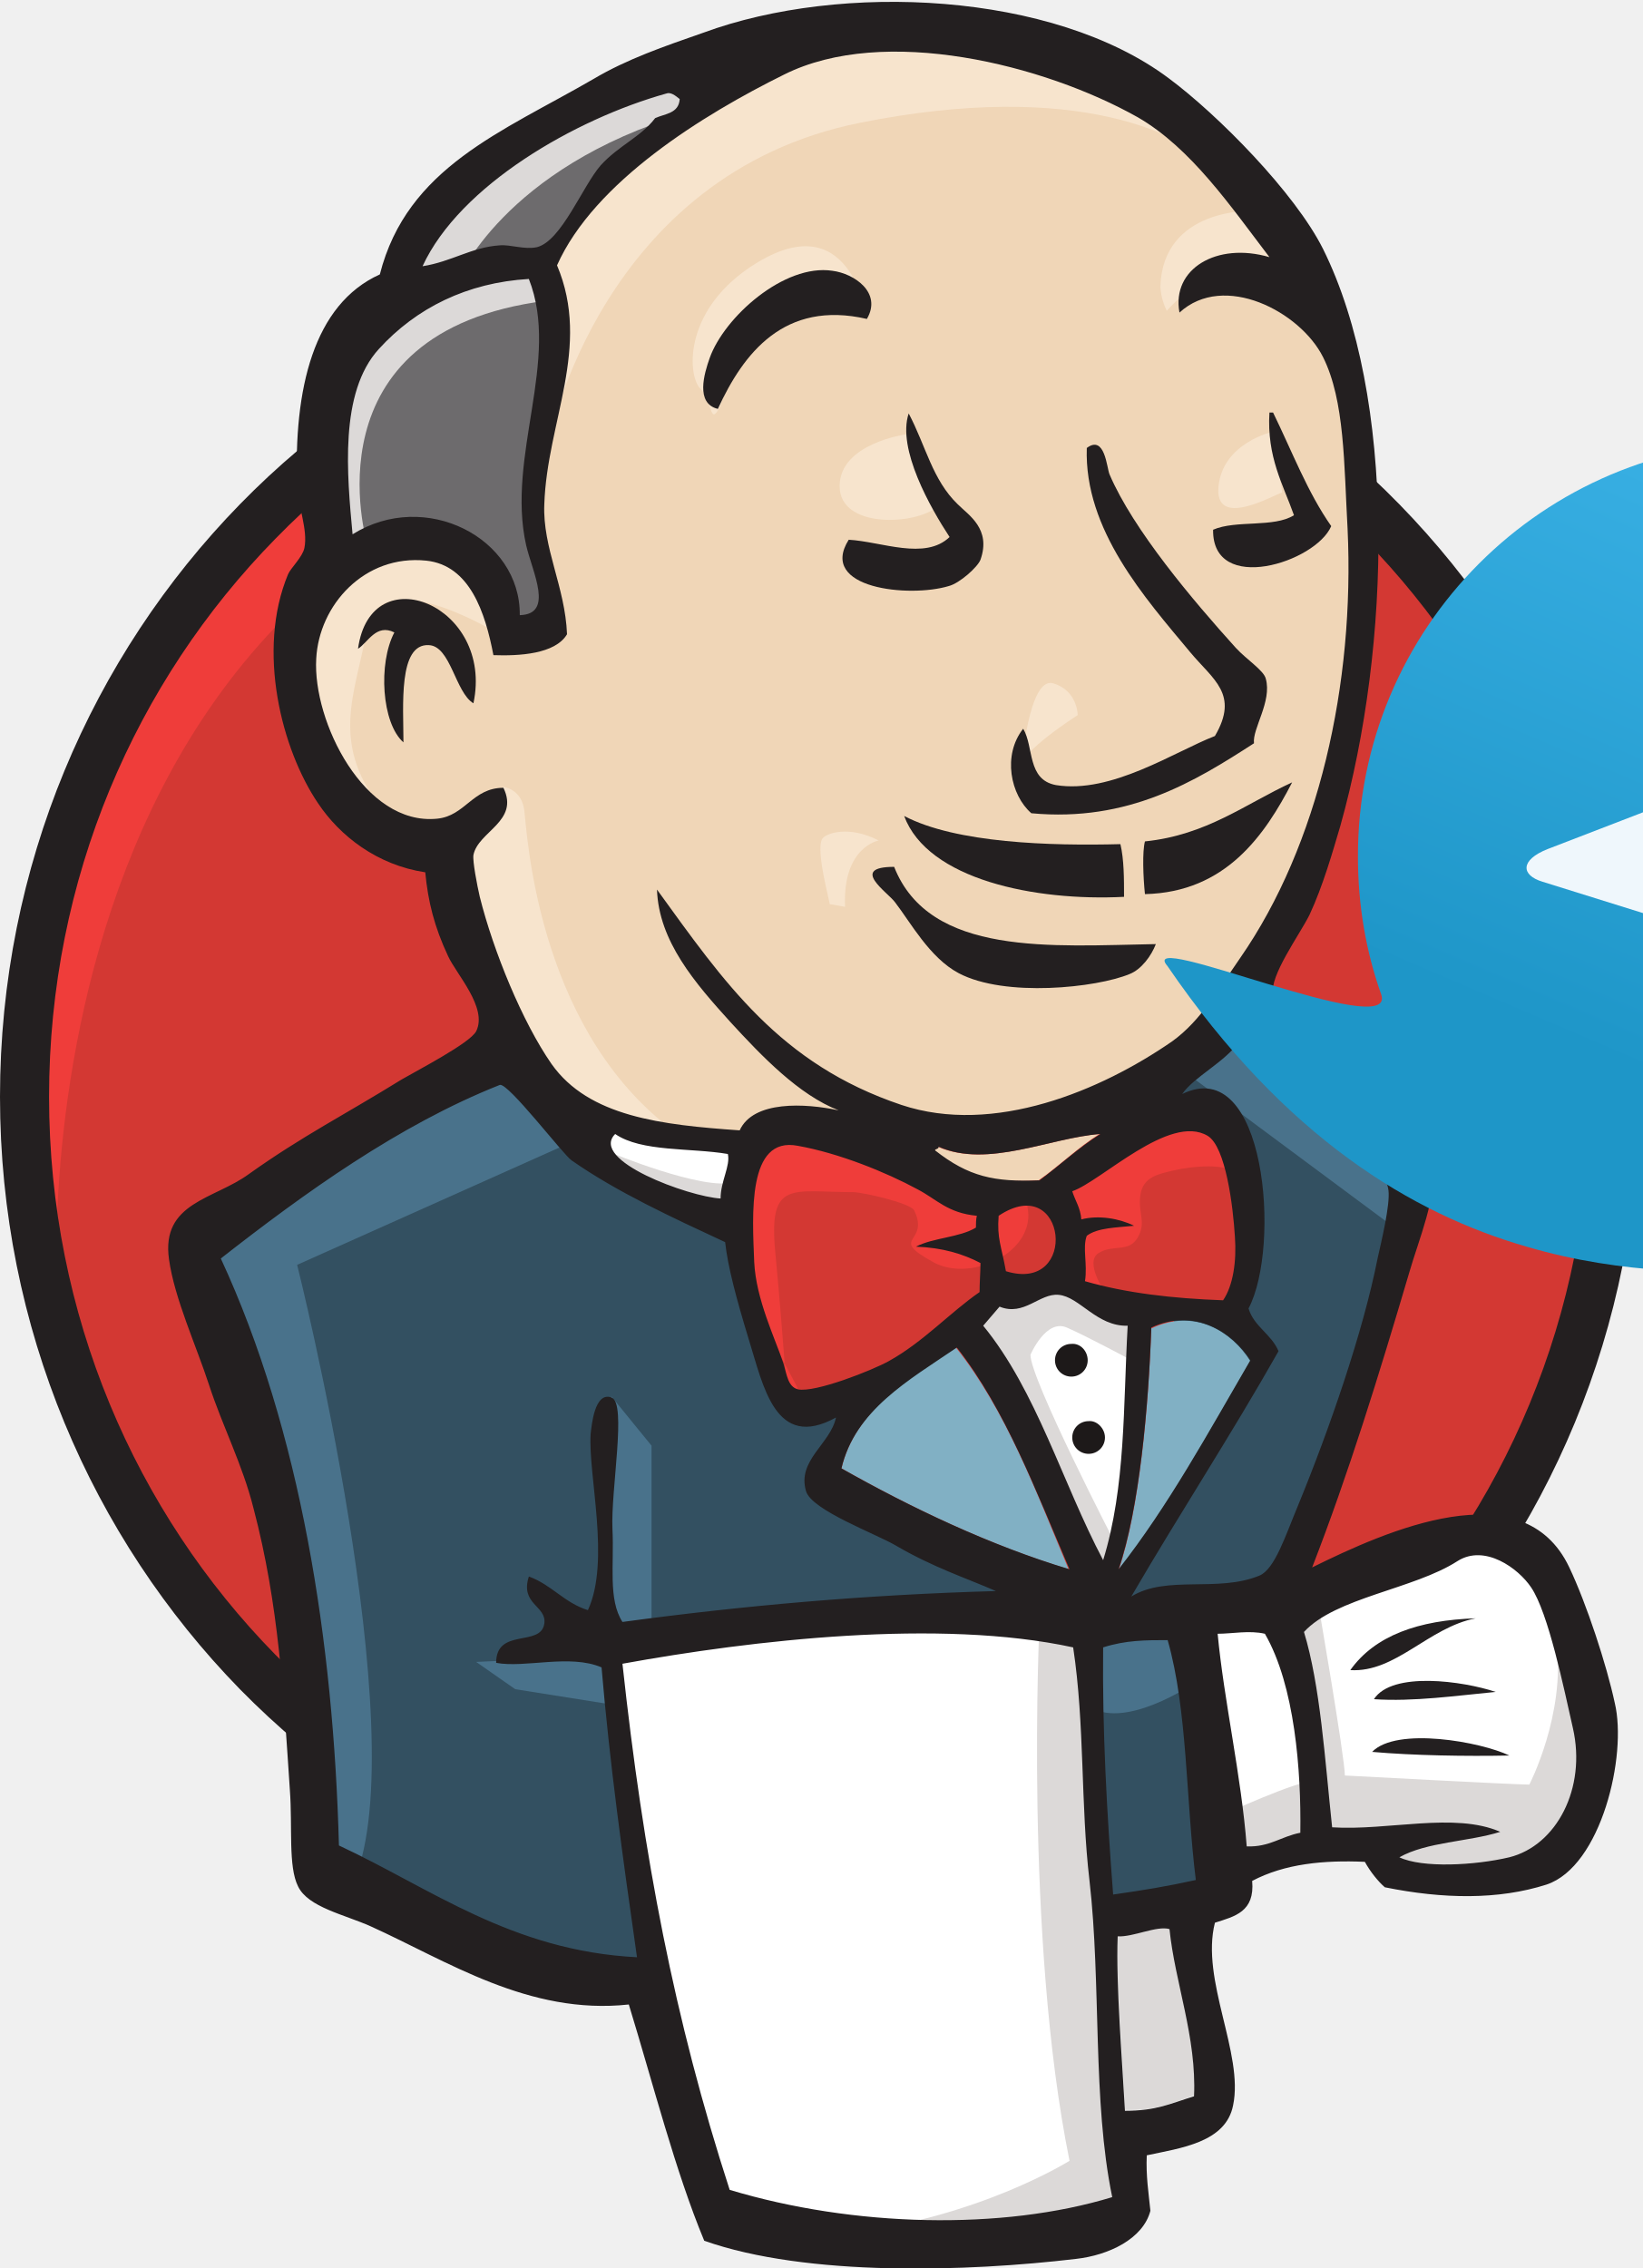
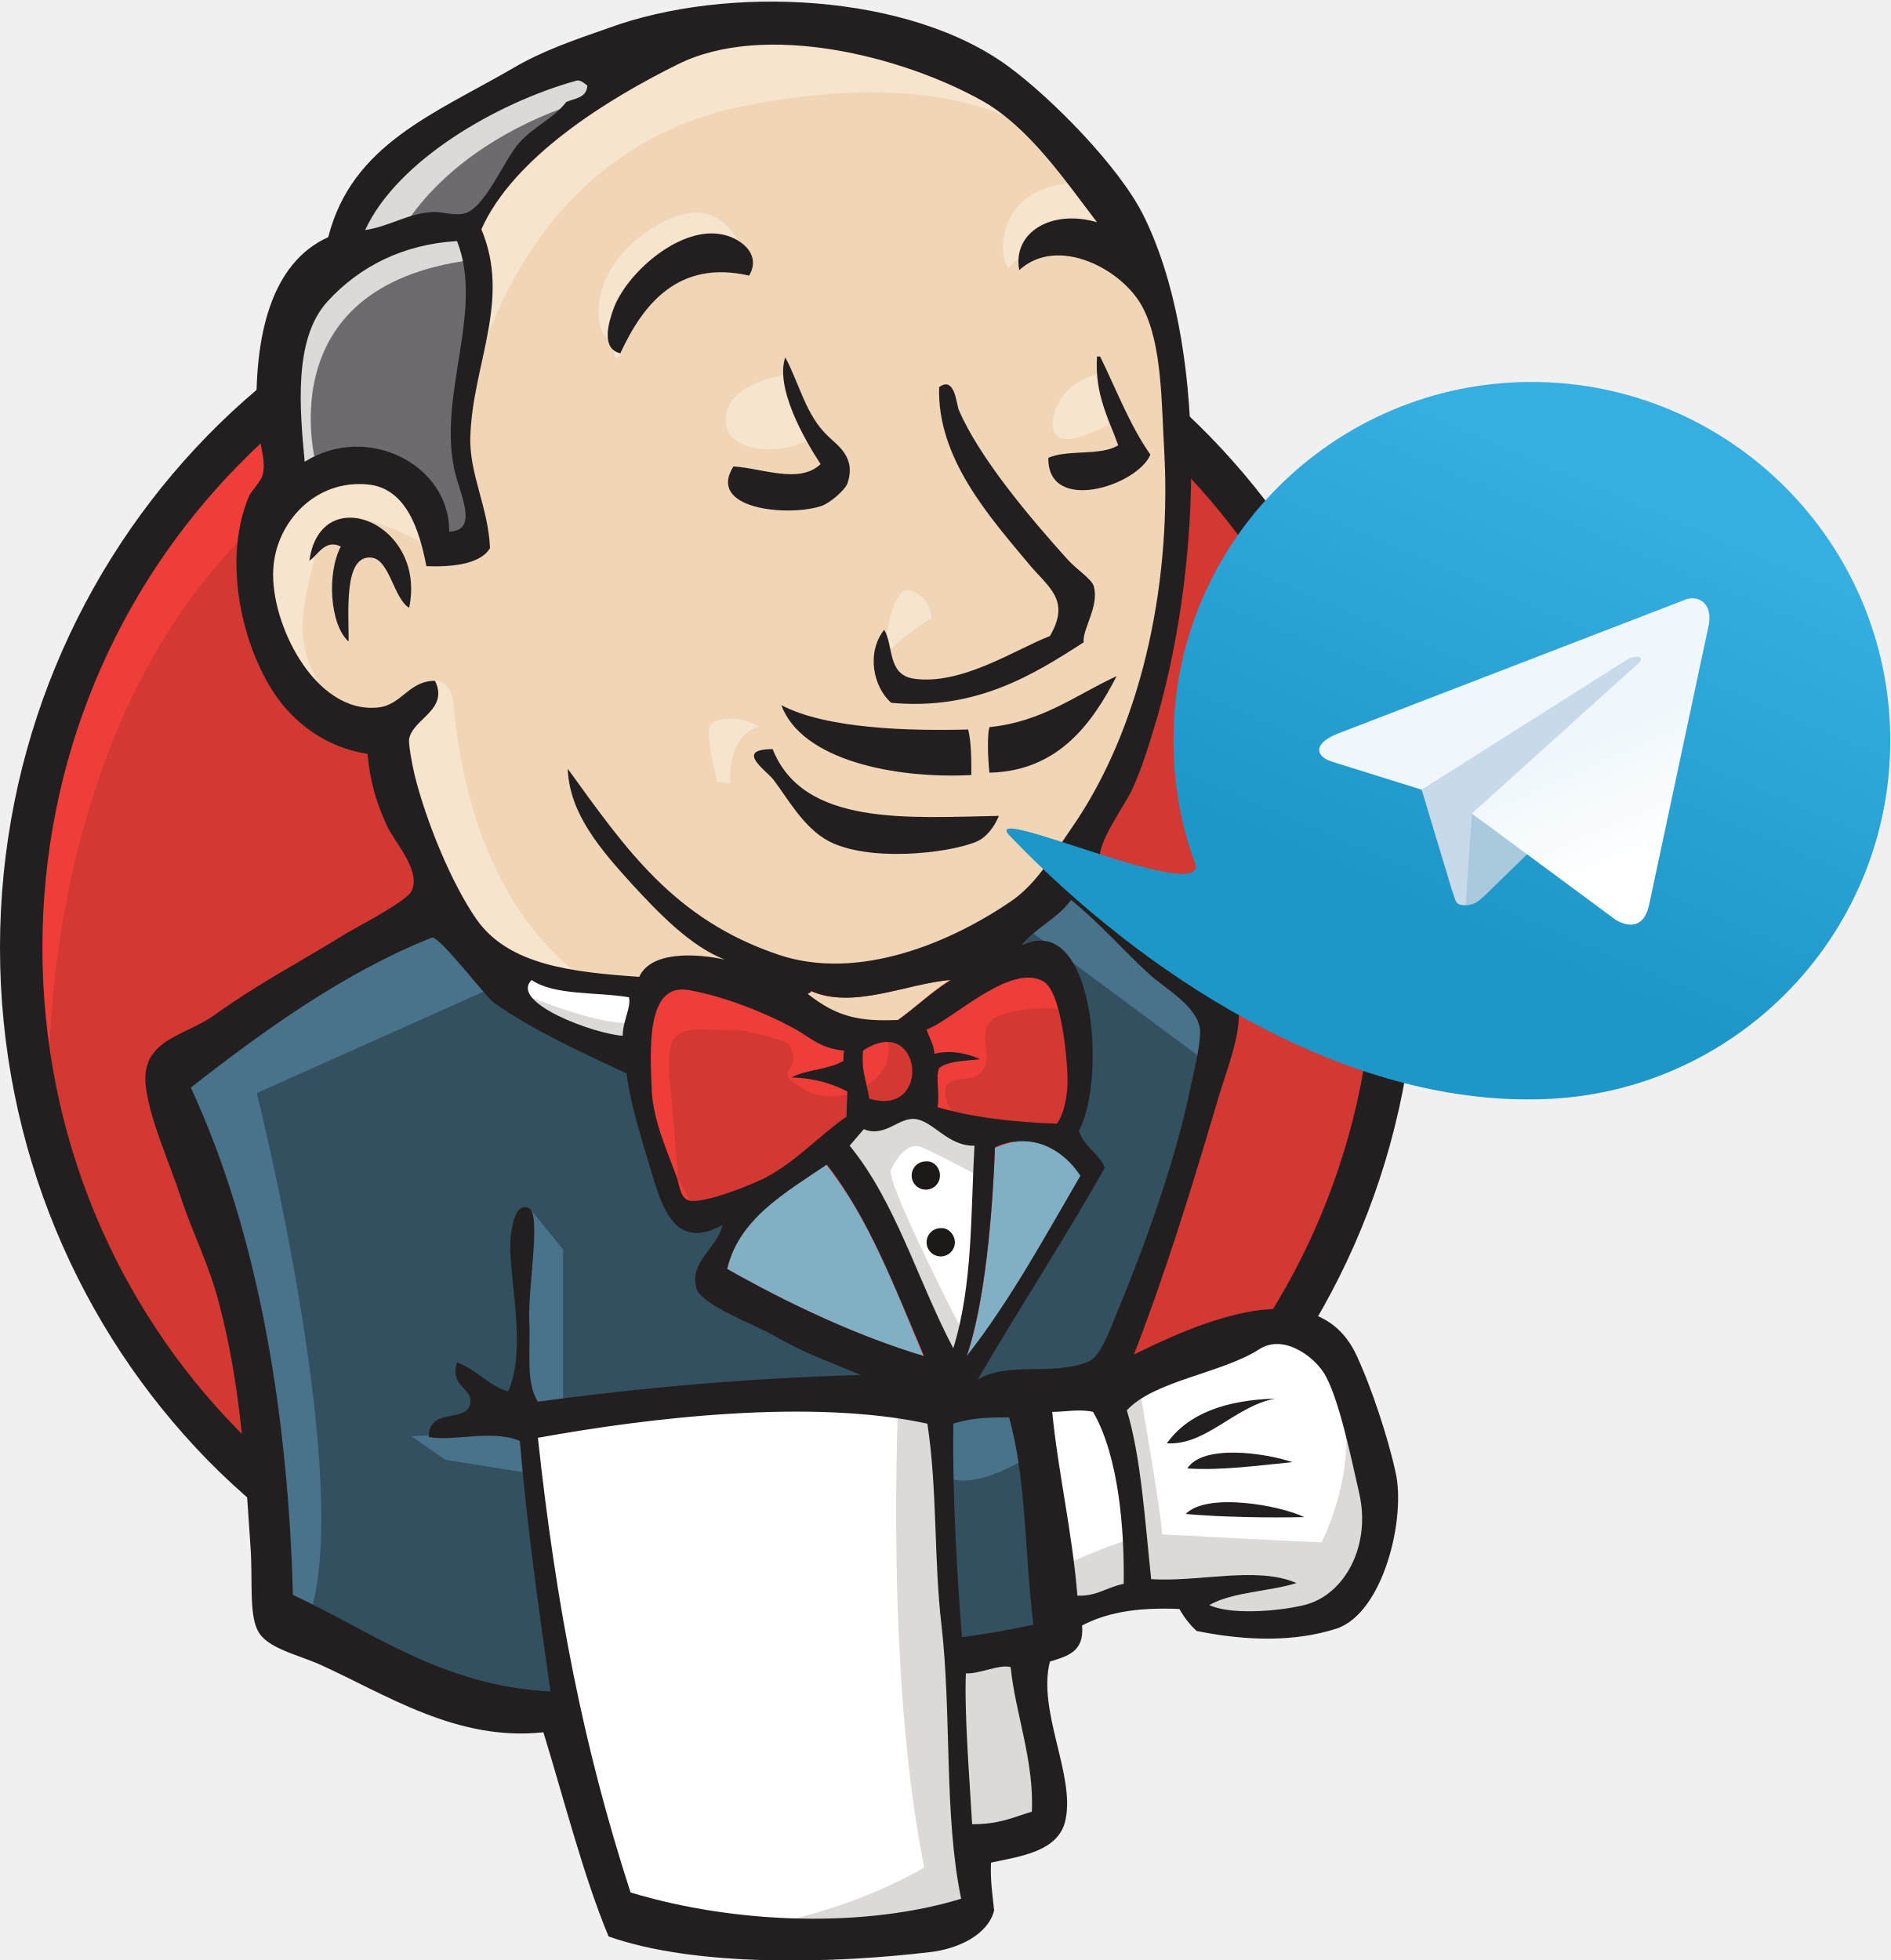
- <svg xmlns="http://www.w3.org/2000/svg" version="1.1" x="0px" y="0px" viewBox="0 0 226 312" style="enable-background:new 0 0 226 312;" xml:space="preserve">
+ <svg xmlns="http://www.w3.org/2000/svg" version="1.1" x="0px" y="0px" viewBox="0 0 300.9 312" style="enable-background:new 0 0 300.9 312;" xml:space="preserve">
  <style type="text/css">
	.st0{fill:#D33833;}
	.st1{fill:#EF3D3A;}
	.st2{fill:#231F20;}
	.st3{fill:#F0D6B7;}
	.st4{fill:#335061;}
	.st5{fill:#6D6B6D;}
	.st6{fill:#DCD9D8;}
	.st7{fill:#F7E4CD;}
	.st8{fill:#49728B;}
	.st9{fill:#FFFFFF;}
	.st10{fill:none;stroke:#D33833;stroke-width:2;}
	.st11{fill:#81B0C4;}
	.st12{fill:#1D1919;}
	.st13{fill:url(#SVGID_1_);}
	.st14{fill:#C8DAEA;}
	.st15{fill:#A9C9DD;}
	.st16{fill:url(#SVGID_2_);}
- 	.st17{display:none;fill:url(#SVGID_3_);}
- 	.st18{fill:url(#SVGID_4_);}
</style>
  <g id="svg2">
    <g id="g10" transform="matrix(1.25,0,0,-1.25,0,312)">
      <g id="g3393">
        <path id="path22" class="st0" d="M177.7,129.3c0-49.4-39.2-89.5-87.5-89.5     c-48.3,0-87.5,40.1-87.5,89.5c0,49.4,39.2,89.5,87.5,89.5C138.5,218.8,177.7,178.7,177.7,129.3" />
        <path id="path24" class="st1" d="M6.3,107.1c0,0-6.3,93.3,79.7,96l-6,10l-46.7-15.7L20,182.1     L8.3,159.8l-6.7-26l2-17.3" />
        <path id="path26" class="st2" d="M30.3,190.3c-15.4-15.7-24.9-37.4-24.9-61.4l0,0     c0-24,9.5-45.7,24.9-61.4l0,0c15.4-15.7,36.5-25.4,59.9-25.4l0,0c23.4,0,44.6,9.7,59.9,25.4l0,0c15.4,15.7,24.9,37.4,24.9,61.4     l0,0c0,24-9.5,45.7-24.9,61.4l0,0c-15.4,15.7-36.5,25.4-59.9,25.4l0,0C66.8,215.7,45.6,206,30.3,190.3L30.3,190.3z M26.4,63.7     C10.1,80.4,0,103.5,0,128.9l0,0c0,25.4,10.1,48.5,26.4,65.2l0,0c16.3,16.7,38.9,27,63.8,27l0,0c24.9,0,47.5-10.3,63.8-27l0,0     c16.3-16.7,26.4-39.7,26.4-65.2l0,0c0-25.4-10.1-48.5-26.4-65.2l0,0c-16.3-16.7-38.9-27-63.8-27l0,0     C65.3,36.7,42.7,47.1,26.4,63.7L26.4,63.7" />
        <path id="path28" class="st3" d="M127.1,128.8l-13.3-2l-18-2L84,124.4l-11.3,0.3l-8.7,2.7     l-7.7,8.3l-6,17l-1.3,3.7l-8,2.7l-4.7,7.7l-3.3,11l3.7,9.7l8.7,3l7-3.3l3.3-7.3l4,0.7l1.3,1.7l-1.3,7.7l-0.3,9.7l2,13.3l-0.1,7.6     l6.1,9.7l10.7,7.7l18.7,8l20.7-3l18-13l8.3-13.3l5.3-9.7l1.3-24l-4-20.7l-7.3-18.3l-7-9.7" />
        <path id="path30" class="st4" d="M115.7,71.1l-47.7-2v-8l4-28l-2-2.3L36.7,42.1l-2.3,4L31,83.8     l-7.7,22.7l-1.7,5.3l26.7,18.3l8.3,3.3l7.3-9l6.3-5.7l7.3-2.3l3.3-1l4-17.3l3-3.7l7.7,2.7l-5.3-10.3l29-13.7L115.7,71.1" />
        <path id="path32" class="st5" d="M36.7,187.4l8.7,3l7-3.3l3.3-7.3l4,0.7l1,4l-2,7.7l2,18.3     l-1.7,10l6,7l13,10.3l-3.7,5l-18.3-9l-7.7-6l-4.3-9.3l-6.7-9l-2-10.7L36.7,187.4" />
        <path id="path34" class="st6" d="M50.4,218.8c0,0,5,12.3,25,18.3s1,4.3,1,4.3l-21.7-8.3     l-8.3-8.3l-3.7-6.7L50.4,218.8" />
        <path id="path36" class="st6" d="M40.4,189.8c0,0-7,23.3,19.7,26.7l-1,4l-18.3-4.3l-5.3-17.3     l1.3-11.3L40.4,189.8" />
        <path id="path38" class="st7" d="M51,158.8l4.4,4.2c0,0,2-0.2,2.3-2.6     c0.3-2.3,1.3-23.3,15.7-34.7c1.3-1-10.7,1.7-10.7,1.7L52,144.1" />
        <path id="path40" class="st7" d="M112.4,165.1c0,0,0.8,10.1,3.5,9.3c2.7-0.8,2.7-3.5,2.7-3.5     S112,166.7,112.4,165.1" />
        <path id="path42" class="st7" d="M140.1,202.1c0,0-5.5-1.2-6-6c-0.5-4.8,6-1,7-0.7" />
        <path id="path44" class="st7" d="M99.7,201.8c0,0-7.3-1-7.3-5.7c0-4.7,8.3-4.3,10.7-2.3" />
        <path id="path46" class="st7" d="M54.4,180.1c0,0-12.7,7.7-14,0.3c-1.3-7.3-4.3-12.7,2-20.3     l-4.3,1.3l-4,10.3l-1.3,10l7.7,8l8.7-0.7l5-4L54.4,180.1" />
        <path id="path48" class="st7" d="M60.4,201.1c0,0,5.7,29.3,34.3,35c23.6,4.7,36-1,40.7-6.3     c0,0-21,25-41,17.3c-20-7.7-34.7-21.7-34.3-30.7C60.6,201.1,60.4,201.1,60.4,201.1" />
        <path id="path50" class="st7" d="M137.7,226.4c0,0-9.7,0.3-10-8.3c0,0,0-1.3,0.7-2.7     c0,0,7.7,8.7,12.3,4" />
        <path id="path52" class="st7" d="M95.4,214.5c0,0-1.7,13.3-13,5.6c-7.3-5-6.7-12-5.3-13.3     c1.3-1.3,1-4,2-2.2c1,1.8,0.7,7.8,4.3,9.5C87,215.8,93.1,217.6,95.4,214.5" />
        <path id="path54" class="st8" d="M64,124.4l-31.3-14c0,0,13-51.7,6.3-67.7l-4.7,1.7L34,64.1     l-8.7,37.3l-3.7,10.3l32.7,22L64,124.4" />
        <path id="path56" class="st8" d="M67.3,95.9l4.4-5.4v-20h-5.3c0,0-0.7,14-0.7,15.7     c0,1.7,0.7,7.7,0.7,7.7" />
        <path id="path58" class="st8" d="M67.4,67.4l-15-0.7l4.3-3l10.7-1.7" />
        <path id="path60" class="st4" d="M118.7,70.8l12.3,0.3l3-30.7l-12.7-1.7L118.7,70.8" />
        <path id="path62" class="st4" d="M122.1,70.8l18.7,1c0,0,7.7,19.3,7.7,20.3s6.7,28,6.7,28     l-15,15.7l-3,2.7l-8-8v-31L122.1,70.8" />
        <path id="path64" class="st8" d="M130.4,73.1l-11.7-2.3l1.7-9.3c4.3-2,11.7,3.3,11.7,3.3" />
        <path id="path66" class="st8" d="M130.7,131.4l23.3-17.3l0.7,8L137,138.4L130.7,131.4" />
        <path id="path68" class="st9" d="M79,5.1l-6.9,28l-3.4,20.7L68,69.1l31.2,1.7l19.4,0l-1.8-35     l3-27l-0.3-5l-25.3-2L79,5.1" />
        <path id="path70" class="st6" d="M114.4,71.1c0,0-1.7-34.7,3.3-59.3c0,0-10-6.3-24.7-8l28,1     l3.3,2l-4,54.7l-1,11.7" />
        <path id="path72" class="st9" d="M134.6,43.1l13,3.7l24.7,1.3l3.7,11.3l-6.7,19.7l-7.7,1     L151,76.8l-10.2-5l-5.4,1l-4.2-1.7" />
        <path id="path74" class="st6" d="M134.4,49.8c0,0,8.7,4,10,3.7l-3.7,18.3l4.3,1.7     c0,0,3-17.3,3-19.3c0,0,18.7-1,20.3-1c0,0,4,7.7,3,15.7l3.7-10.7l0.3-6l-5.3-8l-6-1.3l-10,0.3l-3.3,4.3L139,45.8l-3.7-1.3" />
        <path id="path76" class="st9" d="M121.3,73.4L114,92.1l-7.7,11c0,0,1.7,4.7,4,4.7s7.7,0,7.7,0     l7.3-2.7l-0.7-12.3L121.3,73.4" />
        <path id="path78" class="st6" d="M122.7,79.8c0,0-9.3,18-9.3,20.7c0,0,1.7,4,4,3     s7.3-3.7,7.3-3.7v6.3l-11.3,2.3l-7.7-1l13-30.7l2.7-0.3" />
        <path id="path80" class="st9" d="M82,123.8l-9.2,1l-8.7,2.7v-3l4.2-4.7l13.3-6" />
        <path id="path82" class="st6" d="M67.1,122.8c0,0,10.3-4.3,13.7-3.3l0.3-4l-9.3,2l-5.7,4     L67.1,122.8" />
        <path id="path84" class="st0" d="M134.6,106.6c-5.7,0.2-10.8,0.8-15.2,2.1     c0.3,1.8-0.3,3.6,0.2,5c1.2,0.9,3.3,0.9,5.2,1.1c-1.6,0.8-3.9,1.1-5.8,0.7c0,1.3-0.6,2.1-1,3.1c3.2,1.1,10.7,8.6,14.9,6.1     c2-1.2,2.9-7.9,3-11.1C136.1,110.8,135.7,108.1,134.6,106.6" />
        <path id="path86" class="st10" d="M134.6,106.6c-5.7,0.2-10.8,0.8-15.2,2.1     c0.3,1.8-0.3,3.6,0.2,5c1.2,0.9,3.3,0.9,5.2,1.1c-1.6,0.8-3.9,1.1-5.8,0.7c0,1.3-0.6,2.1-1,3.1c3.2,1.1,10.7,8.6,14.9,6.1     c2-1.2,2.9-7.9,3-11.1C136.1,110.8,135.7,108.1,134.6,106.6z" />
        <path id="path88" class="st0" d="M107.5,115.9c0-0.4,0-0.9-0.1-1.3c-1.8-1.2-4.6-1.1-6.6-2.1     c2.9-0.1,5.1-0.8,7.1-1.8c0-1.1-0.1-2.2-0.1-3.2c-3.2-2.2-6.2-5.5-10-7.6c-1.8-1-8.1-3.5-10-3.1c-1.1,0.3-1.2,1.6-1.6,2.9     c-0.9,2.7-3.1,7-3.2,11.1c-0.2,5.2-0.8,13.8,4.8,12.8c4.5-0.9,9.7-2.9,13.2-4.8C103.1,117.6,104.3,116.1,107.5,115.9" />
        <path id="path90" class="st10" d="M107.5,115.9c0-0.4,0-0.9-0.1-1.3c-1.8-1.2-4.6-1.1-6.6-2.1     c2.9-0.1,5.1-0.8,7.1-1.8c0-1.1-0.1-2.2-0.1-3.2c-3.2-2.2-6.2-5.5-10-7.6c-1.8-1-8.1-3.5-10-3.1c-1.1,0.3-1.2,1.6-1.6,2.9     c-0.9,2.7-3.1,7-3.2,11.1c-0.2,5.2-0.8,13.8,4.8,12.8c4.5-0.9,9.7-2.9,13.2-4.8C103.1,117.6,104.3,116.1,107.5,115.9z" />
        <path id="path92" class="st0" d="M110.8,109.7c-0.5,2.8-1.1,3.6-0.8,6.1     C117.4,120.8,118.8,107.2,110.8,109.7" />
        <path id="path94" class="st10" d="M110.8,109.7c-0.5,2.8-1.1,3.6-0.8,6.1     C117.4,120.8,118.8,107.2,110.8,109.7z" />
        <path id="path96" class="st1" d="M121.6,107.4c0,0-2.3,3.3-0.7,4.3s3.3,0,4.3,1.7     s0,2.7,0.3,4.7s2,2.3,3.7,2.7s6.3,1,7-0.7l-2,6l-4,1.3l-12.7-7.3l-0.7-3.7v-7.3" />
        <path id="path98" class="st1" d="M86.6,96.4c-0.4,5.2-0.8,10.4-1.3,15.6     c-0.7,7.8,1.9,6.4,8.6,6.4c1,0,6.3-1.2,6.7-2c1.8-3.7-3-2.9,2.1-5.7c4.3-2.4,12,1.4,10.2,6.7c-1,1.2-5.1,0.4-6.6,1.1     c-2.6,1.3-5.2,2.7-7.8,4.1c-3.3,1.7-11,4.2-14.5,1.8c-9-6.1,0.6-21.3,3.8-27.6" />
        <path id="path100" class="st2" d="M95.4,214.5c-9.1,2.1-13.6-3.8-16.4-9.9     c-2.5,0.6-1.5,3.9-0.9,5.6c1.6,4.5,8.2,10.4,13.5,9.6C94,219.5,97.1,217.4,95.4,214.5" />
        <path id="path102" class="st2" d="M139.7,204.2c0.1,0,0.3,0,0.4,0c2.1-4.3,3.8-8.8,6.4-12.5     c-1.7-4-13.1-7.6-13-0.4c2.5,1.1,6.7,0.2,8.9,1.6C141.2,196.3,139.4,199.3,139.7,204.2" />
        <path id="path104" class="st2" d="M100,204.1c1.9-3.6,2.6-7.3,5.4-10c1.2-1.2,3.7-2.7,2.5-6.1     c-0.3-0.8-2.3-2.6-3.5-2.9c-4.3-1.3-14.4-0.3-11,5.1c3.6-0.2,8.4-2.3,11.1,0.3C102.4,193.7,98.7,200.2,100,204.1" />
        <path id="path106" class="st2" d="M138,167.8c-6.5-4.2-13.8-8.7-24.5-7.7     c-2.3,2-3.2,6.4-0.9,9.3c1.2-2,0.4-5.6,3.6-6.2c6.1-1,13.1,3.7,17.5,5.4c2.7,4.6-0.2,6.2-2.7,9.2c-5,6-11.7,13.5-11.4,22.5     c2,1.5,2.2-2.2,2.5-2.9c2.6-6.1,9.2-13.9,13.9-19.1c1.2-1.3,3.1-2.5,3.3-3.4C140,172.4,137.8,169.4,138,167.8" />
        <path id="path108" class="st2" d="M52.1,172.2c-2,1.2-2.5,6.3-4.9,6.4     c-3.4,0.2-2.8-6.7-2.8-10.7c-2.4,2.1-2.8,8.7-1,12.1c-2,1-2.9-1.1-4-1.8C40.8,188.5,54.4,183,52.1,172.2" />
        <path id="path110" class="st2" d="M142.2,163.5c-3-5.8-7.3-12.1-16.2-12.3     c-0.2,1.9-0.3,4.7,0,5.8C132.8,157.7,137,161.1,142.2,163.5" />
        <path id="path112" class="st2" d="M99.5,159.8c5.7-3,16.1-3.3,23.8-3.1     c0.4-1.7,0.4-3.8,0.4-5.8C113.9,150.4,102.1,152.8,99.5,159.8" />
        <path id="path114" class="st2" d="M98.4,154.2c3.9-9.9,17.4-8.7,28.8-8.5     c-0.5-1.3-1.6-2.8-2.9-3.3c-3.6-1.5-13.7-2.6-18.8,0.1c-3.2,1.7-5.3,5.6-7,7.8C97.7,151.4,93.4,154.2,98.4,154.2" />
        <path id="path116" class="st11" d="M137.6,99.8c-4.6-7.9-9-16-14.5-23c2.3,6.7,3.3,18,3.6,26.6     C131.5,105.7,135.6,103,137.6,99.8" />
        <path id="path118" class="st2" d="M162.4,71.5c-5.2-1-8.8-6-13.8-5.7     C151.3,69.6,156.1,71.3,162.4,71.5" />
        <path id="path120" class="st2" d="M164.6,63.4c-4.2-0.4-9.1-1.1-13.4-0.8     C153.2,65.7,161,64.6,164.6,63.4" />
        <path id="path122" class="st2" d="M166.1,56.4c-4.7-0.1-10.6,0-15.1,0.4     C153.7,59.6,163,57.9,166.1,56.4" />
        <path id="path124" class="st6" d="M128.7,37.4c0.7-5.9,3-11.9,2.7-18.4     c-2.6-0.9-4.1-1.7-7.6-1.6c-0.2,5.5-1,14-0.8,19.2C124.7,36.4,127.3,37.7,128.7,37.4" />
        <path id="path126" class="st3" d="M121,124.8c-2.4-1.5-4.4-3.5-6.7-5.1     c-5.1-0.3-7.8,0.3-11.5,3.3c0.1,0.2,0.4,0.1,0.4,0.4C108.7,121,115.6,124.4,121,124.8" />
        <path id="path128" class="st11" d="M92.6,88c1.5,6.4,7.3,9.8,12.6,13.3     c5.5-6.9,8.8-15.8,12.4-24.4C109,79.5,100.2,83.7,92.6,88" />
        <path id="path130" class="st2" d="M123,36.5c-0.2-5.3,0.5-13.7,0.8-19.2c3.5,0,5,0.8,7.6,1.6     c0.3,6.5-2.1,12.5-2.7,18.4C127.3,37.7,124.7,36.4,123,36.5z M68.5,66.5c2.3-21.2,5.7-39.1,11.8-57.9c13.6-4.1,30-4.5,42.1-0.8     c-2.2,10.6-1.2,23.5-2.5,34.8c-1,8.5-0.5,17.1-1.8,25.7C103.4,71.5,82.8,69.1,68.5,66.5z M121.4,68.3c-0.1-9.1,0.4-18.1,1.1-27.2     c3.5,0.5,5.9,0.9,9.1,1.6c-1.1,8.8-0.9,18.7-3.1,26.4C126.1,69.1,123.9,69.1,121.4,68.3z M139.2,69.8c-1.7,0.4-3.6,0-5.2,0     c0.7-7.4,2.6-15.6,3.2-23.4c2.5-0.1,3.8,1.1,5.9,1.5C143.2,54.7,142.5,64.1,139.2,69.8L139.2,69.8z M166.1,45.2     c5.2,1.3,8.5,7.6,7,14.2c-1,4.4-2.7,12.7-4.6,15.5c-1.4,2.1-5.1,4.8-8.1,2.9c-4.8-3.1-13.4-4-16.9-7.8c1.8-5.9,2.3-14,3.1-21.5     c6.1-0.4,13.5,1.7,18.5-0.5c-3.5-1.1-8.1-1.1-11.1-2.8C156.5,44,162.3,44.3,166.1,45.2L166.1,45.2z M117.7,76.9     c-3.7,8.6-7,17.5-12.4,24.4C100,97.7,94.1,94.4,92.6,88C100.2,83.7,109,79.5,117.7,76.9z M126.7,103.5     c-0.3-8.6-1.3-19.9-3.6-26.6c5.5,7,9.9,15.1,14.5,23C135.6,103,131.5,105.7,126.7,103.5z M116.5,107.1c-2.1,0.2-3.8-2.4-6.5-1.3     c-0.6-0.7-1.2-1.4-1.8-2.1c5.9-7.2,8.7-17.3,13.2-25.8c2.5,8.1,2.2,17,2.7,25.8C120.7,103.6,118.8,106.9,116.5,107.1z      M109.9,115.8c-0.2-2.5,0.3-3.3,0.8-6.1C118.8,107.2,117.4,120.8,109.9,115.8z M101,118.7c-3.5,1.9-8.7,4-13.2,4.8     c-5.6,1.1-5-7.6-4.8-12.8c0.2-4.1,2.3-8.4,3.2-11.1c0.4-1.3,0.5-2.6,1.6-2.9c1.9-0.4,8.2,2.1,10,3.1c3.8,2.1,6.8,5.4,10,7.6     c0,1.1,0.1,2.2,0.1,3.2c-1.9,1-4.2,1.7-7.1,1.8c1.9,1,4.8,1,6.6,2.1c0,0.4,0,0.9,0.1,1.3C104.3,116.1,103.1,117.6,101,118.7z      M67.7,124.8c-2.9-2.9,8.1-6.9,11.6-7.1c0,1.9,1.1,3.6,0.8,4.9C76,123.3,70.6,122.8,67.7,124.8z M103.3,123.4     c0-0.3-0.4-0.2-0.4-0.4c3.7-2.9,6.5-3.5,11.5-3.3c2.3,1.7,4.3,3.6,6.7,5.1C115.6,124.4,108.7,121,103.3,123.4z M135.9,113.5     c-0.2,3.3-1,9.9-3,11.1c-4.2,2.5-11.7-5-14.9-6.1c0.3-1,0.9-1.8,1-3.1c1.9,0.5,4.2,0.1,5.8-0.7c-1.9-0.2-4-0.2-5.2-1.1     c-0.5-1.3,0.1-3.1-0.2-5c4.5-1.3,9.6-1.9,15.2-2.1C135.7,108.1,136.1,110.8,135.9,113.5z M62.9,121.9c-0.9,0.6-7,8.6-7.9,8.3     c-11.1-4.4-21.5-11.9-30.7-19.1c8.8-19,12.4-42.2,13-64.6c10.1-4.7,19-11.6,32.8-12.3c-1.6,11.2-3,21.3-3.9,31.9     c-3.5,1.5-8.4-0.1-11.6,0.5c0,3.9,4.9,1.7,5.3,4.3c0.3,2-2.7,2.1-1.7,5.2c2.5-0.9,3.9-2.9,6.5-3.7c2.5,5.4,0,14.9,0.3,19.4     c0.1,0.8,0.4,4.7,2.3,4c1.7-0.6-0.1-10.2,0.1-14.5c0.2-3.9-0.5-7.7,1.1-10.2c13.3,1.8,26.8,3,41.1,3.4c-3.2,1.4-6.9,2.6-11,5     c-2.2,1.3-9.3,3.9-9.9,6c-1,3.4,2.7,5.2,3.3,8.1c-6.7-3.7-8,3.5-9.6,8.6c-1.4,4.6-2.3,8-2.6,10.7C74,115.6,67.9,118.4,62.9,121.9     L62.9,121.9z M130.1,129.2c9.2,4.5,10.9-16.8,7.3-23.6c0.6-2,2.5-2.8,3.3-4.7c-5.2-9.2-10.9-17.9-16.2-27     c3.9,2.4,9.5,0.4,14.1,2.3c1.7,0.7,2.9,4.5,4.2,7.6c3.5,8.5,7.2,19.2,8.8,27.3c0.4,1.8,1.4,5.9,1.2,7.5c-0.4,2.9-4.4,5.1-6.4,6.9     c-3.7,3.4-6.1,6.3-10,9.5C134.8,132.7,131.4,131.1,130.1,129.2L130.1,129.2z M41.7,211.2c-4.4-4.8-3.5-13.9-2.9-20.4     c8,5,18.5-0.4,18.4-8.9c3.8,0.1,1.4,4.7,0.7,7.7c-2.2,9.8,3.8,20.4,0.3,29.3C51.4,218.5,45.8,215.7,41.7,211.2L41.7,211.2z      M73.3,239.3c-10-2.8-22.7-10.1-26.8-19c3.2,0.5,5.4,2.1,8.5,2.3c1.2,0.1,2.7-0.5,4.1-0.2c2.7,0.7,5,6.7,7,9c2,2.2,4.4,3.1,6,5.2     c1.1,0.5,2.6,0.5,2.7,2.1C74.3,239.1,73.8,239.5,73.3,239.3z M125.2,236.7c-10.3,5.8-27.9,10.2-38.9,4.7     c-8.9-4.4-20.9-11.8-25-21c3.8-9-1.1-17.2-1.4-26.3c-0.2-4.8,2.3-9.1,2.5-14.3c-1.3-2.2-5.3-2.4-8.1-2.3     c-0.9,4.7-2.6,9.9-7.4,10.4c-6.8,0.7-11.8-4.9-12.1-10.8c-0.4-6.9,5.3-18.4,13.3-17.6c3.1,0.3,3.9,3.4,7.3,3.4     c1.8-3.7-2.8-4.8-3.3-7.4c-0.1-0.7,0.4-3.3,0.7-4.6c1.5-6,4.7-13.8,7.9-18.4c4.1-5.8,12.1-6.7,20.7-7.3c1.5,3.3,7.2,3,10.9,2.2     c-4.4,1.7-8.5,6-11.9,9.7c-3.9,4.3-7.9,8.9-8.1,14.6c7.4-10.2,13.5-19.2,26.9-23.7c10.2-3.4,22,1.6,29.8,7     c3.2,2.3,5.2,5.9,7.5,9.2c8.6,12.4,12.6,30.1,11.8,47.2c-0.4,7.1-0.3,14.1-2.7,18.9c-2.5,5-10.9,9.4-15.8,4.9     c-0.9,4.8,4.1,7.8,9.9,6.1C135.5,226.8,131.1,233.3,125.2,236.7L125.2,236.7z M144.4,77.1c8.1,4,23.2,10.8,28.3,0     c1.9-4,4.1-10.7,5-14.9c1.4-5.8-1.5-18-7.5-20c-5.3-1.7-11.4-1.6-17.8-0.3c-0.7,0.6-1.6,1.7-2.2,2.8c-4.5,0.2-8.8-0.2-12.4-2.1     c0.3-3.4-1.9-3.9-4.1-4.6c-1.6-6.3,3.2-14.4,2-20.1c-0.8-4.1-5.8-4.7-9.5-5.5c-0.1-2.3,0.2-4.1,0.4-6.1c-0.8-3.1-4.6-4.9-8.2-5.3     c-11.8-1.4-29.6-2-40.9,2c-3.2,7.7-5.6,17.2-8.3,26c-11-1.2-20,4.8-28.4,8.6c-2.9,1.3-6.9,2.1-8,4.4c-1.1,2.2-0.6,6.5-0.9,10.6     c-0.7,10.4-1.2,20.4-4,31c-1.2,4.8-3.4,9-4.9,13.6c-1.4,4.3-3.8,9.5-4.4,13.8c-0.9,6.3,5,6.6,8.8,9.4c5.9,4.2,10.5,6.5,16.8,10.4     c1.9,1.1,7.5,4,8.2,5.3c1.3,2.6-2.2,6.3-3.1,8.3c-1.5,3.2-2.2,6-2.5,9.2c-5.3,0.8-9.4,4-11.8,7.6c-4,5.9-6.8,16.8-3.3,25.2     c0.3,0.7,1.6,1.9,1.8,2.9c0.4,2-0.7,4.6-0.8,6.7c-0.4,10.8,1.8,20.1,9.1,23.4c3,11.8,13.5,15.7,23.5,21.5     c3.7,2.2,7.8,3.6,12.1,5.1c15.2,5.6,38.5,4.5,51.2-5c5.4-4,13.9-12.6,17-18.8c8.1-16.3,7.5-43.6,1.9-63.5     c-0.8-2.7-1.9-6.6-3.4-9.8c-1.1-2.2-4.4-6.7-4-8.7c0.4-2,7.6-7.5,9.1-9c2.8-2.7,8-6.2,8.5-9.6c0.5-3.6-1.6-8.5-2.6-12     C151.7,98.1,148.4,87.4,144.4,77.1" />
        <path id="path132" class="st7" d="M90.5,157.3c0.4,0.6,2.9,1.5,6.2-0.2c0,0-4-0.7-3.7-7.3     l-1.7,0.3C91.4,150.1,89.7,156.1,90.5,157.3" />
        <path id="path134" class="st12" d="M119.7,99.9c0-1-0.8-1.8-1.8-1.8c-1,0-1.8,0.8-1.8,1.8     c0,1,0.8,1.8,1.8,1.8C118.9,101.8,119.7,100.9,119.7,99.9" />
        <path id="path136" class="st12" d="M121.6,91.4c0-1-0.8-1.8-1.8-1.8c-1,0-1.8,0.8-1.8,1.8     s0.8,1.8,1.8,1.8C120.7,93.3,121.6,92.4,121.6,91.4" />
      </g>
    </g>
  </g>
  <g id="Слой_2">
-     <linearGradient id="SVGID_1_" gradientUnits="userSpaceOnUse" x1="-190.143" y1="551.684" x2="-190.268" y2="551.392" gradientTransform="matrix(240 0 0 -240 45888 132481)">
+     <linearGradient id="SVGID_1_" gradientUnits="userSpaceOnUse" x1="-190.142" y1="551.686" x2="-190.263" y2="551.404" gradientTransform="matrix(240 0 0 -240 45888 132481)">
      <stop offset="0" style="stop-color:#37AEE2" />
      <stop offset="1" style="stop-color:#1E96C8" />
    </linearGradient>
-     <path class="st13" d="M243.8,60.8c31.5,0,57.1,25.6,57.1,57.1S275.3,175,243.8,175c-8.1,0-20.2,0.5-33.8-3.5   c-15.6-4.5-33.2-14.9-49.4-38.6c-4.6-5.3,31.7,10.6,29.4,3.9c-2.1-5.9-3.2-12.3-3.2-18.9C186.7,86.4,212.3,60.8,243.8,60.8z" />
+     <path class="st13" d="M243.8,60.8c31.5,0,57.1,25.6,57.1,57.1S275.3,175,243.8,175c-30.7,0.3-62-19.9-83.2-42.1   c-4.6-5.3,33.7,12.3,29.4,3.9c-2.1-5.9-3.2-12.3-3.2-18.9C186.7,86.4,212.3,60.8,243.8,60.8z" />
    <path class="st14" d="M233.3,144.1c-1.8,0-1.5-0.7-2.2-2.5l-5.4-17.9l41.9-24.8" />
    <path class="st15" d="M233.3,144.1c1.4,0,2.1-0.7,2.9-1.4l7.6-7.4l-9.5-5.7" />
    <linearGradient id="SVGID_2_" gradientUnits="userSpaceOnUse" x1="-189.004" y1="550.386" x2="-188.913" y2="550.212" gradientTransform="matrix(130.4927 0 0 -109.4496 24911.523 60358.809)">
      <stop offset="0" style="stop-color:#EFF7FC" />
      <stop offset="1" style="stop-color:#FFFFFF" />
    </linearGradient>
    <path class="st16" d="M234.3,129.5l23,17c2.6,1.4,4.5,0.7,5.2-2.4l9.4-44.1c1-3.8-1.5-5.6-4-4.4l-55,21.2c-3.8,1.5-3.7,3.6-0.7,4.5   l14.1,4.4L259,105c1.5-0.9,3-0.4,1.8,0.6" />
-     <linearGradient id="SVGID_3_" gradientUnits="userSpaceOnUse" x1="-190.114" y1="551.676" x2="-190.233" y2="551.398" gradientTransform="matrix(240 0 0 -240 45888 132481)">
-       <stop offset="0" style="stop-color:#37AEE2" />
-       <stop offset="1" style="stop-color:#1E96C8" />
-     </linearGradient>
-     <circle class="st17" cx="243.8" cy="117.9" r="57.1" />
-   </g>
-   <g id="Слой_3">
-     <linearGradient id="SVGID_4_" gradientUnits="userSpaceOnUse" x1="160.568" y1="132.919" x2="160.568" y2="132.919">
-       <stop offset="0" style="stop-color:#37AEE2" />
-       <stop offset="1" style="stop-color:#1E96C8" />
-     </linearGradient>
-     <path class="st18" d="M160.6,132.9" />
  </g>
</svg>
